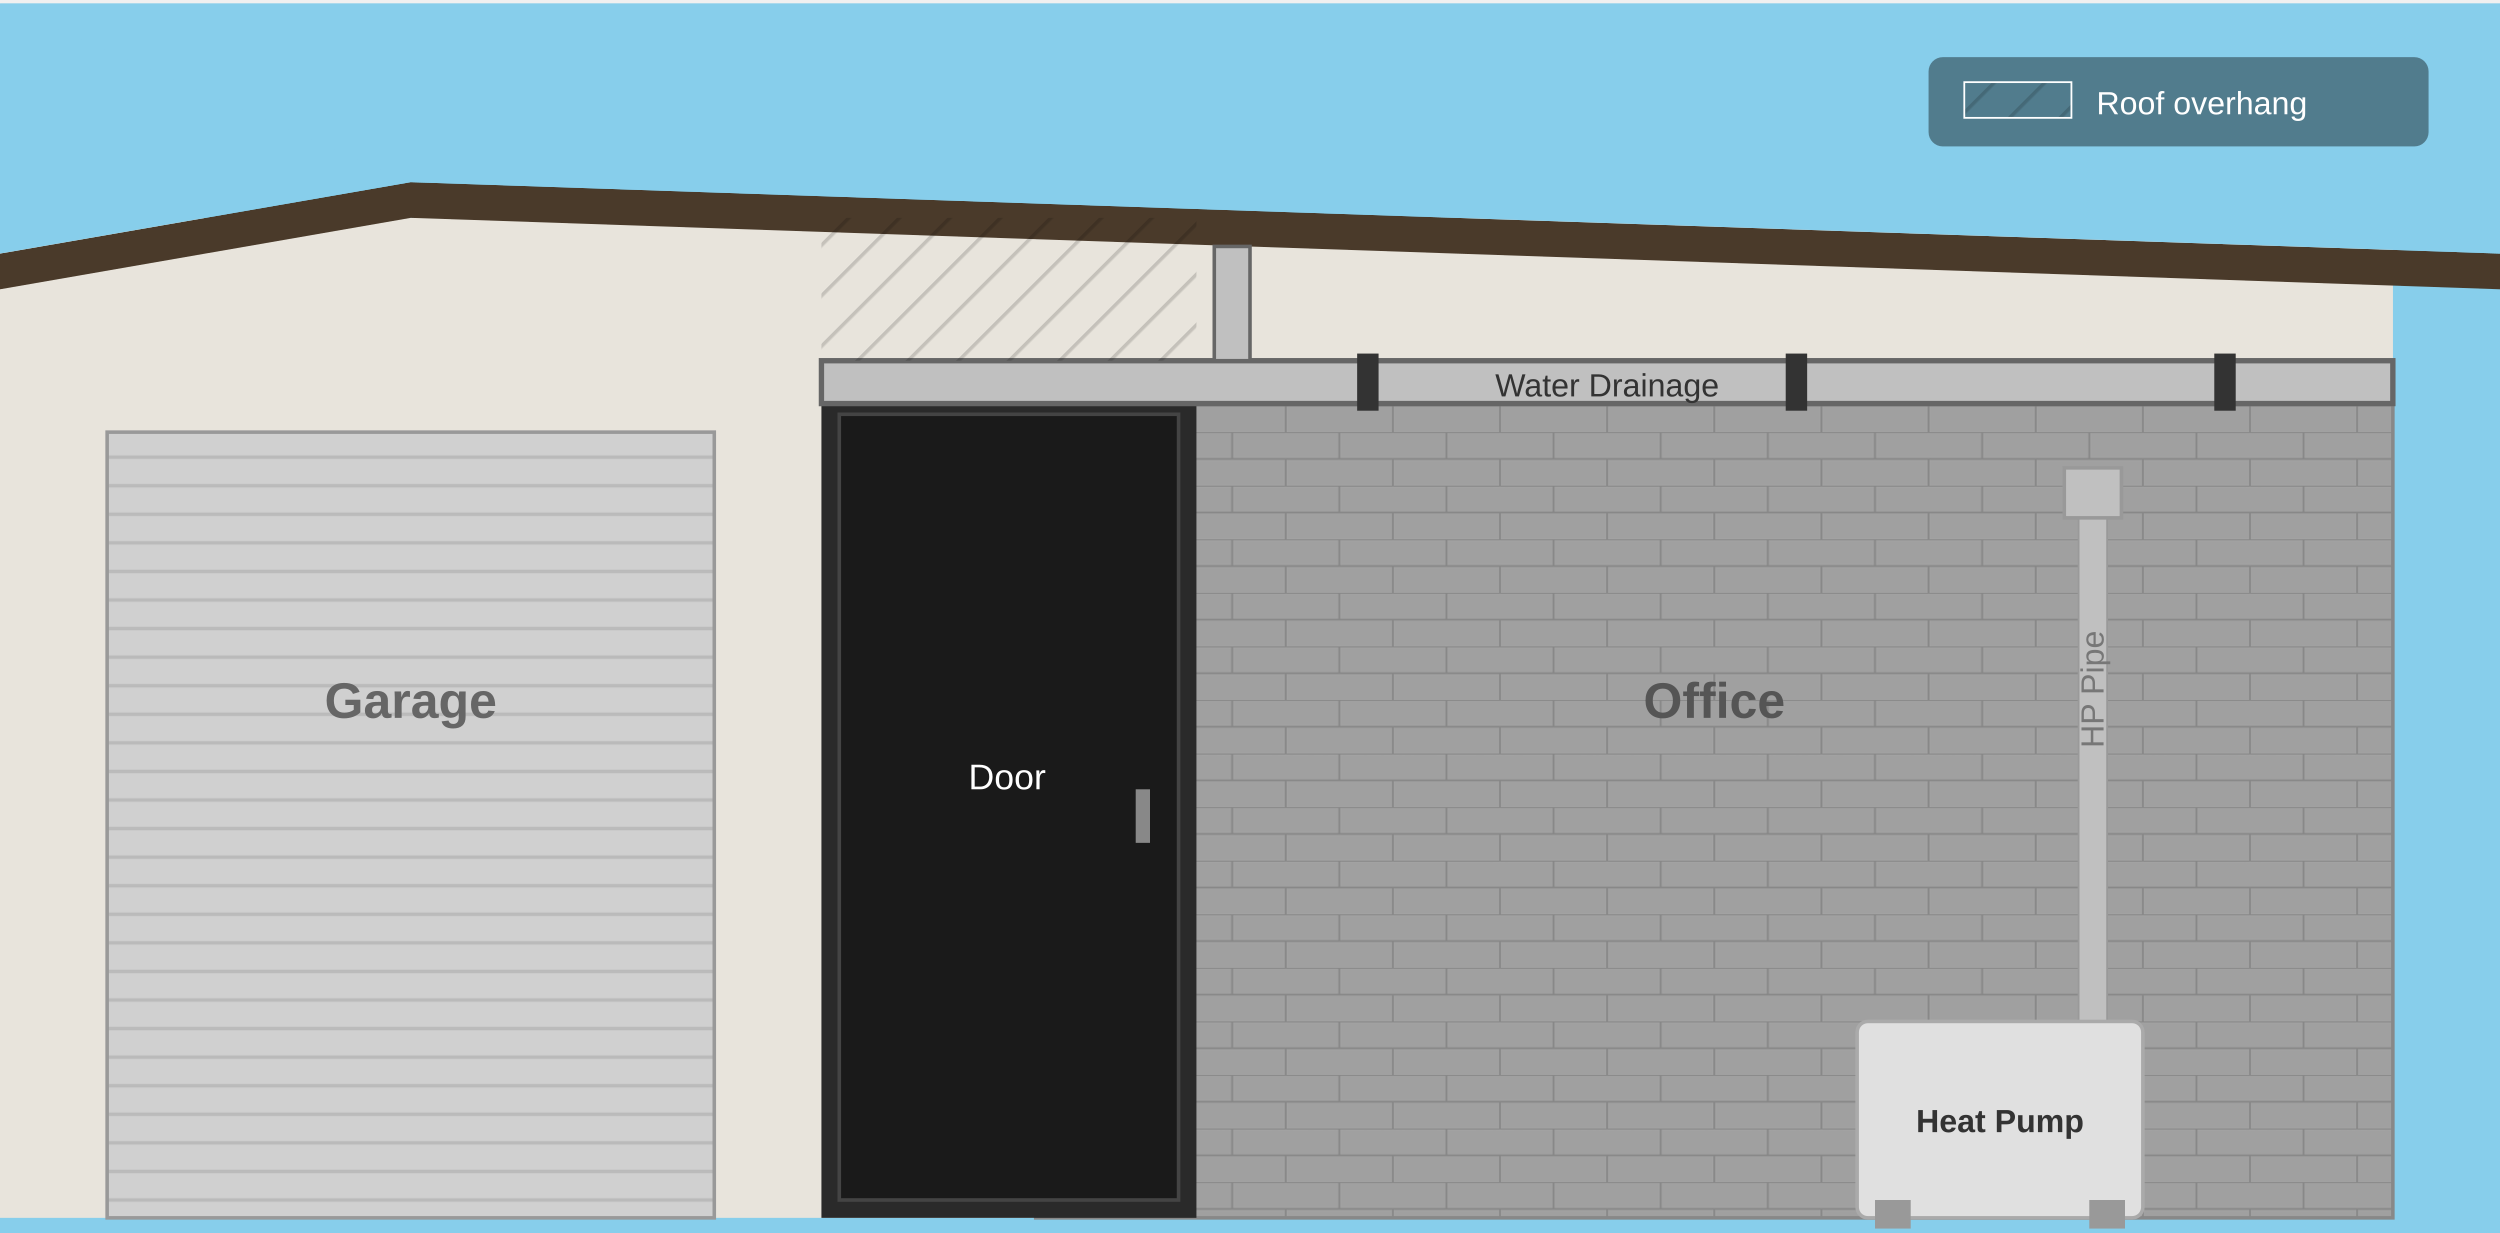
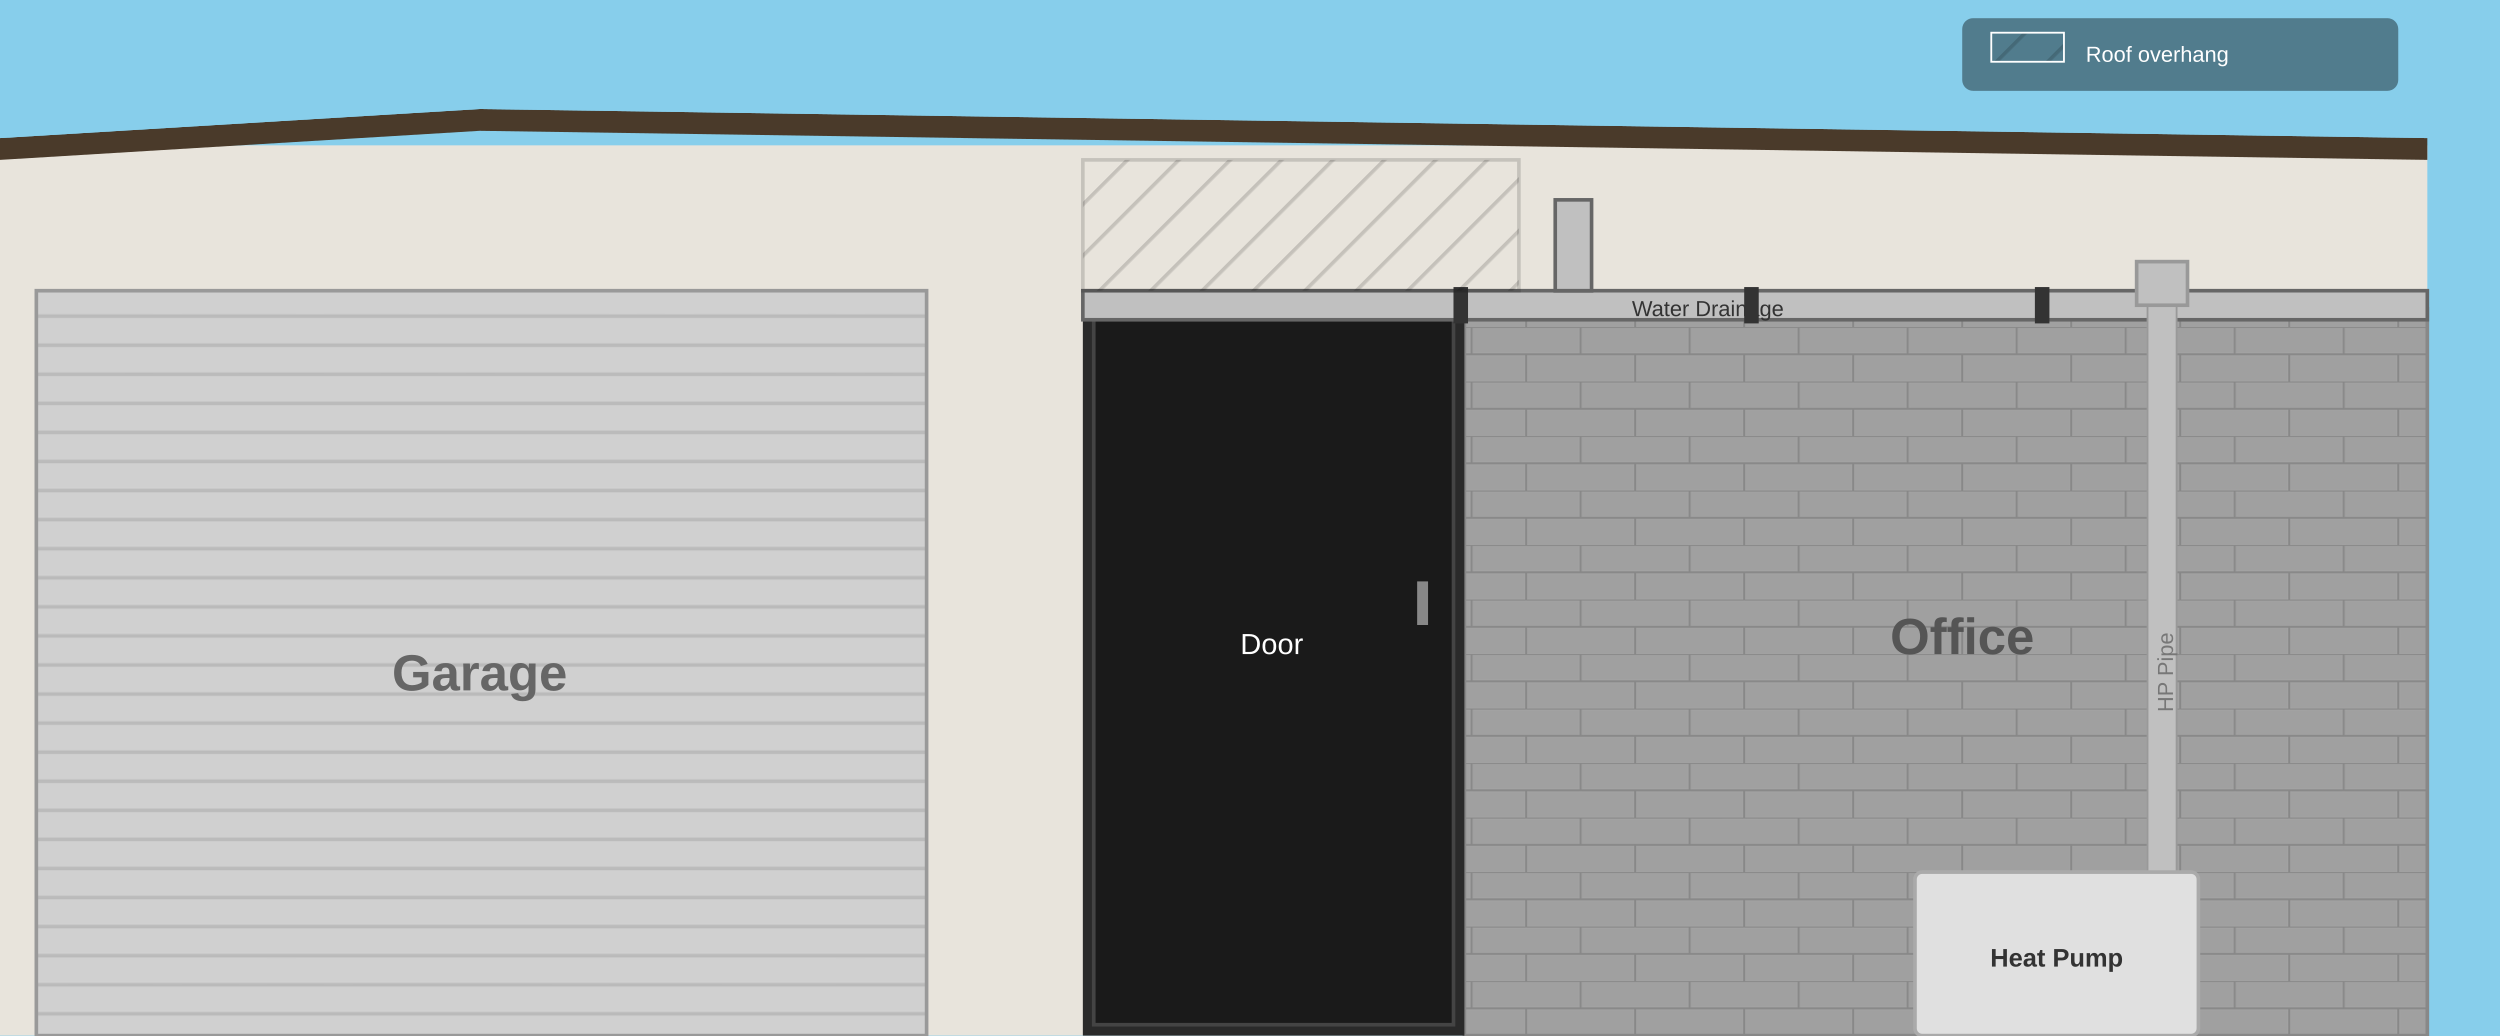
- <svg xmlns="http://www.w3.org/2000/svg" width="700" height="345" viewBox="0 0 700 343" font-family="Arial, sans-serif">
+ <svg xmlns="http://www.w3.org/2000/svg" font-family="Arial, sans-serif" viewBox="0 0 688 285" width="700">
  <defs>
    <pattern id="blockwork" width="30" height="15" patternUnits="userSpaceOnUse">
      <rect width="30" height="15" fill="#a0a0a0" />
      <line x1="0" y1="0" x2="30" y2="0" stroke="#888" stroke-width="0.5" />
      <line x1="15" y1="0" x2="15" y2="7.5" stroke="#888" stroke-width="0.5" />
      <line x1="0" y1="7.5" x2="30" y2="7.5" stroke="#888" stroke-width="0.5" />
      <line x1="0" y1="7.5" x2="0" y2="15" stroke="#888" stroke-width="0.5" />
      <line x1="30" y1="7.5" x2="30" y2="15" stroke="#888" stroke-width="0.5" />
    </pattern>
-     <pattern id="roller-door" width="700" height="8" patternUnits="userSpaceOnUse">
-       <rect width="700" height="8" fill="#d0d0d0" />
-       <line x1="0" y1="7" x2="700" y2="7" stroke="#bbb" stroke-width="1" />
+     <pattern id="roller-door" width="668" height="8" patternUnits="userSpaceOnUse">
+       <rect width="668" height="8" fill="#d0d0d0" />
+       <line x1="0" y1="7" x2="668" y2="7" stroke="#bbb" stroke-width="1" />
    </pattern>
    <pattern id="overhang-hatch" width="10" height="10" patternUnits="userSpaceOnUse" patternTransform="rotate(45)">
      <rect width="10" height="10" fill="none" />
      <line x1="0" y1="0" x2="0" y2="10" stroke="rgba(0,0,0,0.15)" stroke-width="2" />
    </pattern>
-     <marker id="arrow" markerWidth="6" markerHeight="4" refX="6" refY="2" orient="auto">
-       <polygon points="0,0 6,2 0,4" fill="#333" />
-     </marker>
  </defs>
-   <rect width="700" height="400" fill="#87CEEB" />
-   <rect x="0" y="60" width="670" height="280" fill="#e8e4dc" stroke="none" />
-   <rect x="670" y="60" width="30" height="280" fill="#87CEEB" stroke="none" />
-   <rect x="30" y="120" width="170" height="220" fill="url(#roller-door)" stroke="#999" stroke-width="1" />
-   <rect x="290" y="110" width="380" height="230" fill="url(#blockwork)" stroke="#888" stroke-width="1" />
-   <rect x="290" y="60" width="380" height="50" fill="#e8e4dc" stroke="none" />
-   <polygon points="0,70 115,50 700,70 700,80 115,60 0,80" fill="#4a3a2a" />
-   <polygon points="0,0 0,70 115,50" fill="#87CEEB" />
-   <polygon points="0,0 115,50 700,70 700,0" fill="#87CEEB" />
-   <rect x="230" y="110" width="105" height="230" fill="#2a2a2a" />
-   <rect x="235" y="115" width="95" height="220" fill="#1a1a1a" stroke="#444" stroke-width="1" />
-   <rect x="230" y="100" width="440" height="12" fill="#c0c0c0" stroke="#666" stroke-width="1.5" />
-   <rect x="340" y="68" width="10" height="32" fill="#c0c0c0" stroke="#666" stroke-width="1" />
-   <rect x="380" y="98" width="6" height="16" fill="#333" />
-   <rect x="500" y="98" width="6" height="16" fill="#333" />
-   <rect x="620" y="98" width="6" height="16" fill="#333" />
-   <text x="450" y="110" text-anchor="middle" fill="#333" font-size="9">Water Drainage</text>
-   <rect x="318" y="220" width="4" height="15" fill="#888" />
-   <rect x="582" y="140" width="8" height="145" fill="#c0c0c0" stroke="#999" stroke-width="0.5" />
-   <rect x="578" y="130" width="16" height="14" fill="#c0c0c0" stroke="#999" stroke-width="1" />
-   <rect x="520" y="285" width="80" height="55" fill="#e0e0e0" stroke="#aaa" stroke-width="1" rx="3" />
-   <text x="560" y="316" text-anchor="middle" fill="#333" font-size="9" font-weight="bold">Heat Pump</text>
-   <rect x="525" y="335" width="10" height="8" fill="#999" />
-   <rect x="585" y="335" width="10" height="8" fill="#999" />
-   <text x="115" y="200" text-anchor="middle" fill="#666" font-weight="bold" font-size="14">Garage</text>
-   <text x="282" y="220" text-anchor="middle" fill="white" font-size="10">Door</text>
-   <text x="480" y="200" text-anchor="middle" fill="#555" font-weight="bold" font-size="14">Office</text>
-   <text x="589" y="192" text-anchor="middle" fill="#777" font-size="9" transform="rotate(-90,589,192)">HP Pipe</text>
-   <rect x="230" y="60" width="105" height="40" fill="url(#overhang-hatch)" />
-   <rect x="540" y="15" width="140" height="25" rx="4" fill="rgba(0,0,0,0.4)" stroke="none" />
-   <rect x="550" y="22" width="30" height="10" fill="url(#overhang-hatch)" stroke="white" stroke-width="0.5" />
-   <text x="587" y="31" fill="white" font-size="9">Roof overhang</text>
+   <rect width="688" height="310" fill="#87CEEB" />
+   <rect x="0" y="40" width="418" height="245" fill="#e8e4dc" stroke="none" />
+   <rect x="403" y="40" width="265" height="45" fill="#e8e4dc" stroke="none" />
+   <rect x="10" y="80" width="245" height="205" fill="url(#roller-door)" stroke="#999" stroke-width="1" />
+   <rect x="403" y="85" width="265" height="200" fill="url(#blockwork)" stroke="#888" stroke-width="1" />
+   <polygon points="0,38 132,30 668,38 668,44 132,36 0,44" fill="#4a3a2a" />
+   <polygon points="0,0 0,38 132,30" fill="#87CEEB" />
+   <polygon points="132,30 668,38 668,0 0,0" fill="#87CEEB" />
+   <rect x="298" y="80" width="105" height="205" fill="#2a2a2a" />
+   <rect x="301" y="83" width="99" height="199" fill="#1a1a1a" stroke="#444" stroke-width="1" />
+   <rect x="390" y="160" width="3" height="12" fill="#888" />
+   <rect x="298" y="80" width="370" height="8" fill="#c0c0c0" stroke="#666" stroke-width="1" />
+   <rect x="400" y="79" width="4" height="10" fill="#333" />
+   <rect x="480" y="79" width="4" height="10" fill="#333" />
+   <rect x="560" y="79" width="4" height="10" fill="#333" />
+   <text x="470" y="87" text-anchor="middle" fill="#333" font-size="6">Water Drainage</text>
+   <rect x="428" y="55" width="10" height="25" fill="#c0c0c0" stroke="#666" stroke-width="1" />
+   <rect x="591" y="80" width="8" height="205" fill="#c0c0c0" stroke="#999" stroke-width="0.5" />
+   <rect x="588" y="72" width="14" height="12" fill="#c0c0c0" stroke="#999" stroke-width="1" />
+   <rect x="527" y="240" width="78" height="45" fill="#e0e0e0" stroke="#aaa" stroke-width="1" rx="2" />
+   <text x="566" y="266" text-anchor="middle" fill="#333" font-size="7" font-weight="bold">Heat Pump</text>
+   <rect x="298" y="44" width="120" height="36" fill="url(#overhang-hatch)" stroke="rgba(0,0,0,0.15)" stroke-width="1" />
+   <text x="132" y="190" text-anchor="middle" fill="#666" font-weight="bold" font-size="14">Garage</text>
+   <text x="350" y="180" text-anchor="middle" fill="white" font-size="8">Door</text>
+   <text x="540" y="180" text-anchor="middle" fill="#555" font-weight="bold" font-size="14">Office</text>
+   <text x="598" y="185" text-anchor="middle" fill="#777" font-size="6" transform="rotate(-90,598,185)">HP Pipe</text>
+   <rect x="540" y="5" width="120" height="20" rx="3" fill="rgba(0,0,0,0.4)" stroke="none" />
+   <rect x="548" y="9" width="20" height="8" fill="url(#overhang-hatch)" stroke="white" stroke-width="0.5" />
+   <text x="574" y="17" fill="white" font-size="6">Roof overhang</text>
</svg>
